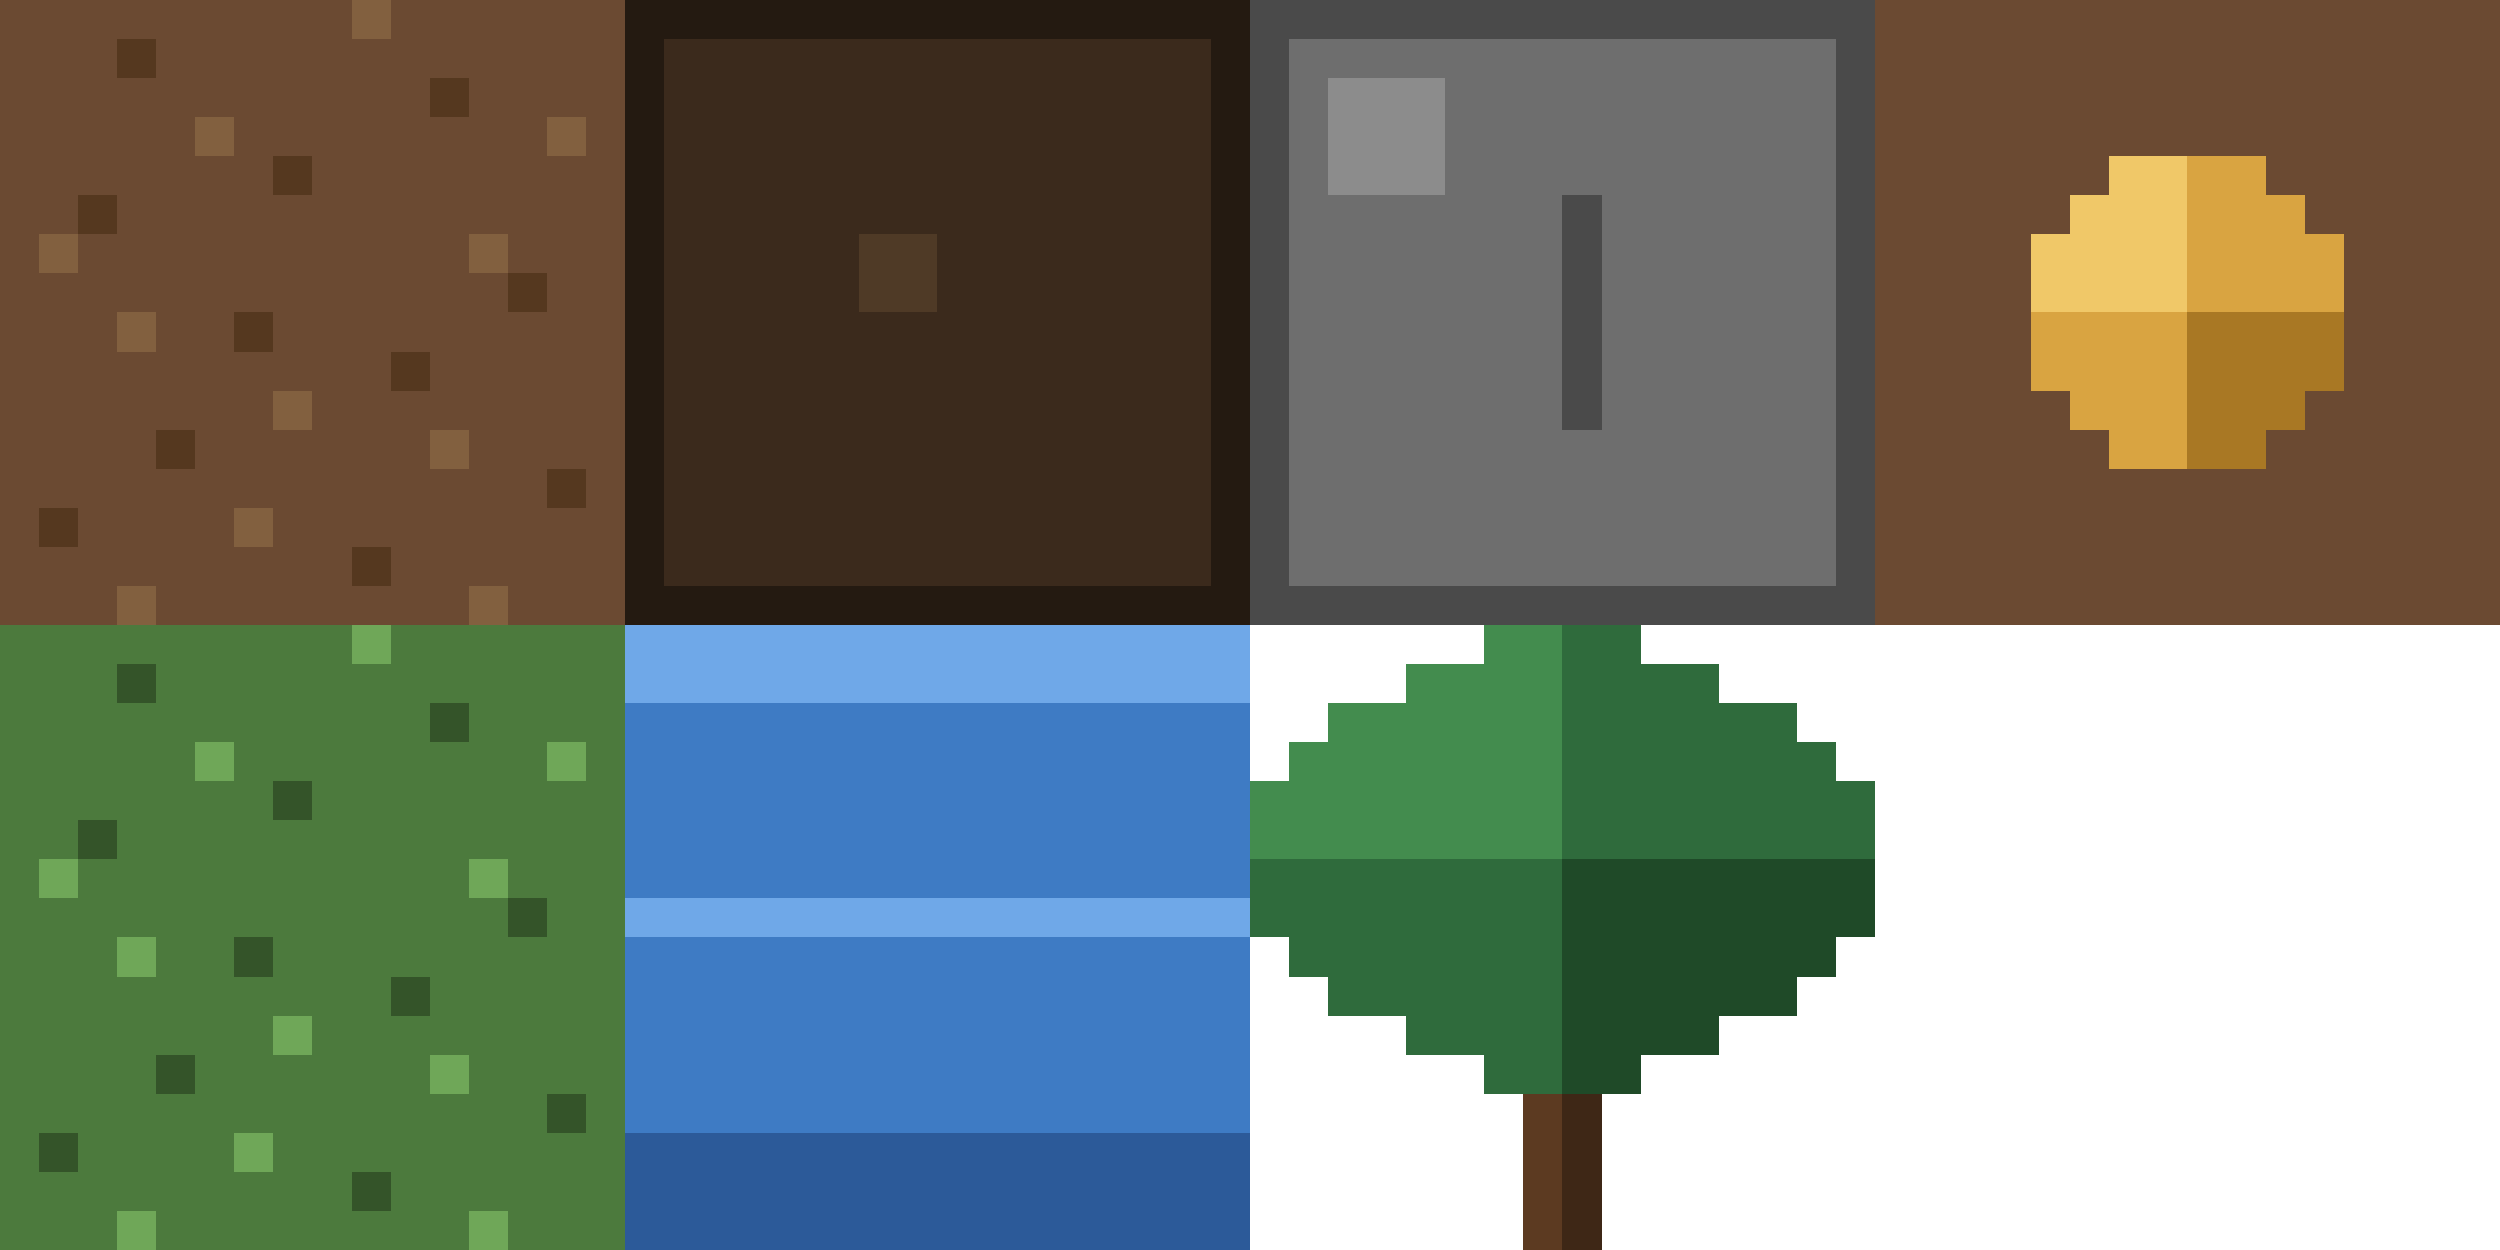
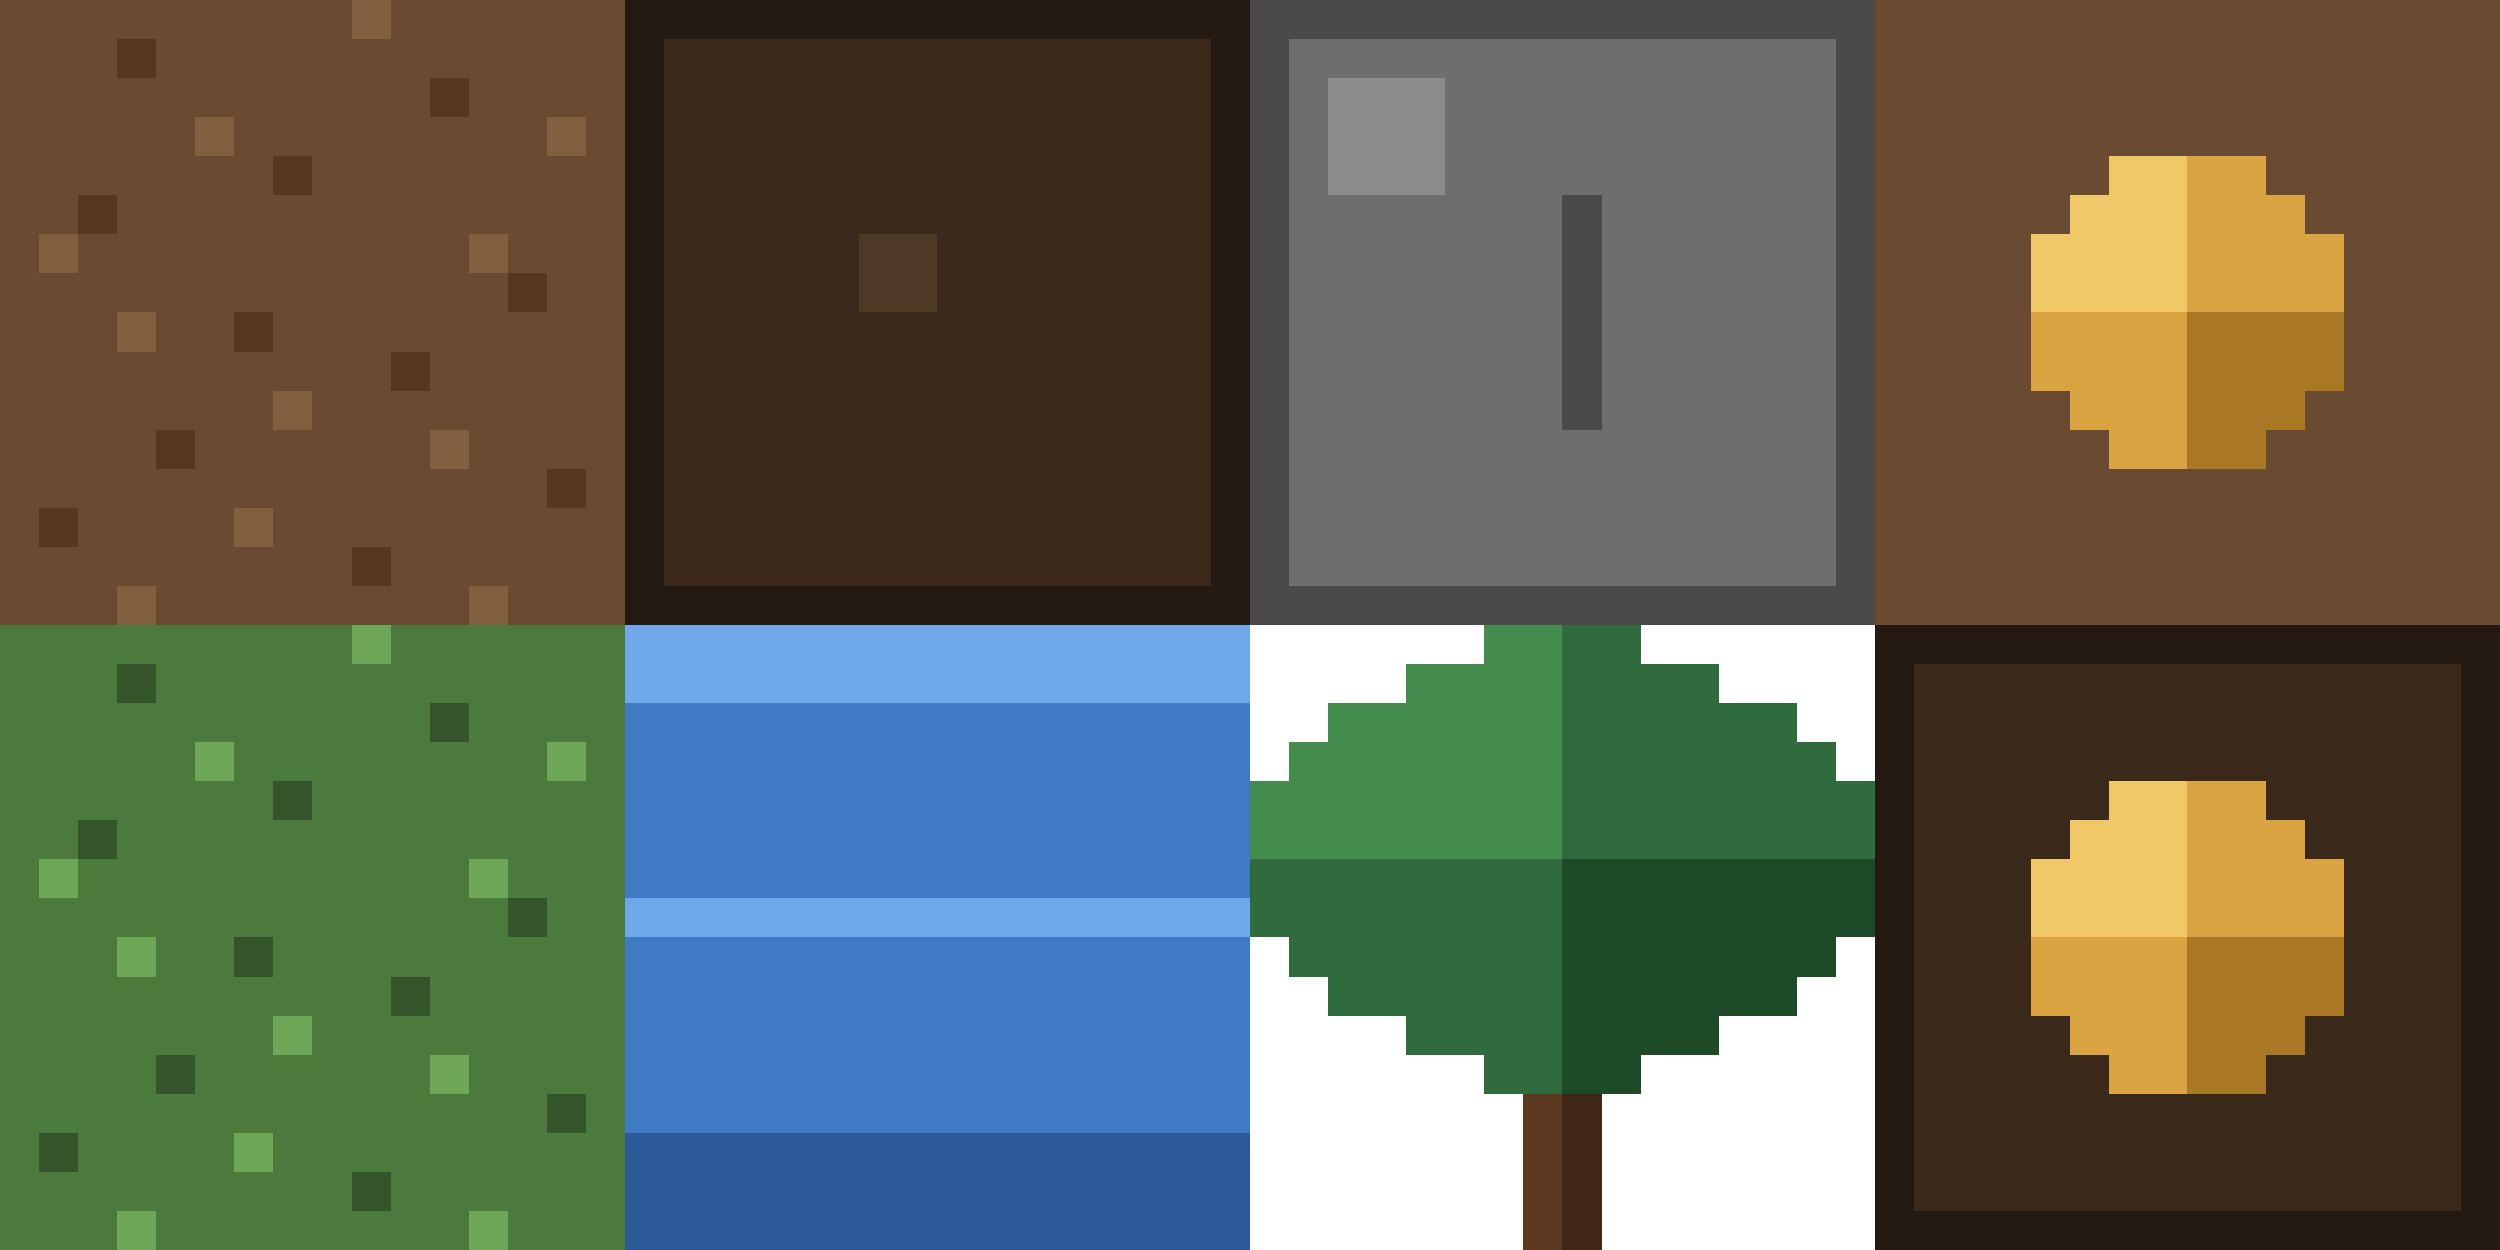
<svg xmlns="http://www.w3.org/2000/svg" width="64" height="32" viewBox="0 0 64 32" shape-rendering="crispEdges">
  <g transform="translate(0,0)">
    <rect x="0" y="0" width="9" height="1" fill="#6B4A32" />
    <rect x="9" y="0" width="1" height="1" fill="#82603F" />
    <rect x="10" y="0" width="6" height="1" fill="#6B4A32" />
    <rect x="0" y="1" width="3" height="1" fill="#6B4A32" />
    <rect x="3" y="1" width="1" height="1" fill="#55381F" />
    <rect x="4" y="1" width="12" height="1" fill="#6B4A32" />
    <rect x="0" y="2" width="11" height="1" fill="#6B4A32" />
    <rect x="11" y="2" width="1" height="1" fill="#55381F" />
    <rect x="12" y="2" width="4" height="1" fill="#6B4A32" />
    <rect x="0" y="3" width="5" height="1" fill="#6B4A32" />
    <rect x="5" y="3" width="1" height="1" fill="#82603F" />
    <rect x="6" y="3" width="8" height="1" fill="#6B4A32" />
    <rect x="14" y="3" width="1" height="1" fill="#82603F" />
    <rect x="15" y="3" width="1" height="1" fill="#6B4A32" />
    <rect x="0" y="4" width="7" height="1" fill="#6B4A32" />
    <rect x="7" y="4" width="1" height="1" fill="#55381F" />
    <rect x="8" y="4" width="8" height="1" fill="#6B4A32" />
    <rect x="0" y="5" width="2" height="1" fill="#6B4A32" />
    <rect x="2" y="5" width="1" height="1" fill="#55381F" />
    <rect x="3" y="5" width="13" height="1" fill="#6B4A32" />
    <rect x="0" y="6" width="1" height="1" fill="#6B4A32" />
    <rect x="1" y="6" width="1" height="1" fill="#82603F" />
    <rect x="2" y="6" width="10" height="1" fill="#6B4A32" />
    <rect x="12" y="6" width="1" height="1" fill="#82603F" />
    <rect x="13" y="6" width="3" height="1" fill="#6B4A32" />
    <rect x="0" y="7" width="13" height="1" fill="#6B4A32" />
    <rect x="13" y="7" width="1" height="1" fill="#55381F" />
    <rect x="14" y="7" width="2" height="1" fill="#6B4A32" />
    <rect x="0" y="8" width="3" height="1" fill="#6B4A32" />
    <rect x="3" y="8" width="1" height="1" fill="#82603F" />
    <rect x="4" y="8" width="2" height="1" fill="#6B4A32" />
    <rect x="6" y="8" width="1" height="1" fill="#55381F" />
    <rect x="7" y="8" width="9" height="1" fill="#6B4A32" />
    <rect x="0" y="9" width="10" height="1" fill="#6B4A32" />
    <rect x="10" y="9" width="1" height="1" fill="#55381F" />
    <rect x="11" y="9" width="5" height="1" fill="#6B4A32" />
    <rect x="0" y="10" width="7" height="1" fill="#6B4A32" />
    <rect x="7" y="10" width="1" height="1" fill="#82603F" />
    <rect x="8" y="10" width="8" height="1" fill="#6B4A32" />
    <rect x="0" y="11" width="4" height="1" fill="#6B4A32" />
    <rect x="4" y="11" width="1" height="1" fill="#55381F" />
    <rect x="5" y="11" width="6" height="1" fill="#6B4A32" />
    <rect x="11" y="11" width="1" height="1" fill="#82603F" />
    <rect x="12" y="11" width="4" height="1" fill="#6B4A32" />
    <rect x="0" y="12" width="14" height="1" fill="#6B4A32" />
    <rect x="14" y="12" width="1" height="1" fill="#55381F" />
    <rect x="15" y="12" width="1" height="1" fill="#6B4A32" />
    <rect x="0" y="13" width="1" height="1" fill="#6B4A32" />
    <rect x="1" y="13" width="1" height="1" fill="#55381F" />
    <rect x="2" y="13" width="4" height="1" fill="#6B4A32" />
    <rect x="6" y="13" width="1" height="1" fill="#82603F" />
    <rect x="7" y="13" width="9" height="1" fill="#6B4A32" />
    <rect x="0" y="14" width="9" height="1" fill="#6B4A32" />
    <rect x="9" y="14" width="1" height="1" fill="#55381F" />
    <rect x="10" y="14" width="6" height="1" fill="#6B4A32" />
    <rect x="0" y="15" width="3" height="1" fill="#6B4A32" />
    <rect x="3" y="15" width="1" height="1" fill="#82603F" />
    <rect x="4" y="15" width="8" height="1" fill="#6B4A32" />
    <rect x="12" y="15" width="1" height="1" fill="#82603F" />
    <rect x="13" y="15" width="3" height="1" fill="#6B4A32" />
  </g>
  <g transform="translate(16,0)">
    <rect x="0" y="0" width="16" height="1" fill="#241A11" />
    <rect x="0" y="1" width="1" height="1" fill="#241A11" />
    <rect x="1" y="1" width="14" height="1" fill="#3B2A1C" />
    <rect x="15" y="1" width="1" height="1" fill="#241A11" />
    <rect x="0" y="2" width="1" height="1" fill="#241A11" />
    <rect x="1" y="2" width="14" height="1" fill="#3B2A1C" />
    <rect x="15" y="2" width="1" height="1" fill="#241A11" />
    <rect x="0" y="3" width="1" height="1" fill="#241A11" />
    <rect x="1" y="3" width="14" height="1" fill="#3B2A1C" />
    <rect x="15" y="3" width="1" height="1" fill="#241A11" />
    <rect x="0" y="4" width="1" height="1" fill="#241A11" />
    <rect x="1" y="4" width="14" height="1" fill="#3B2A1C" />
    <rect x="15" y="4" width="1" height="1" fill="#241A11" />
    <rect x="0" y="5" width="1" height="1" fill="#241A11" />
    <rect x="1" y="5" width="14" height="1" fill="#3B2A1C" />
    <rect x="15" y="5" width="1" height="1" fill="#241A11" />
    <rect x="0" y="6" width="1" height="1" fill="#241A11" />
    <rect x="1" y="6" width="5" height="1" fill="#3B2A1C" />
    <rect x="6" y="6" width="2" height="1" fill="#4F3A26" />
    <rect x="8" y="6" width="7" height="1" fill="#3B2A1C" />
    <rect x="15" y="6" width="1" height="1" fill="#241A11" />
    <rect x="0" y="7" width="1" height="1" fill="#241A11" />
    <rect x="1" y="7" width="5" height="1" fill="#3B2A1C" />
    <rect x="6" y="7" width="2" height="1" fill="#4F3A26" />
    <rect x="8" y="7" width="7" height="1" fill="#3B2A1C" />
    <rect x="15" y="7" width="1" height="1" fill="#241A11" />
    <rect x="0" y="8" width="1" height="1" fill="#241A11" />
    <rect x="1" y="8" width="14" height="1" fill="#3B2A1C" />
    <rect x="15" y="8" width="1" height="1" fill="#241A11" />
    <rect x="0" y="9" width="1" height="1" fill="#241A11" />
    <rect x="1" y="9" width="14" height="1" fill="#3B2A1C" />
    <rect x="15" y="9" width="1" height="1" fill="#241A11" />
    <rect x="0" y="10" width="1" height="1" fill="#241A11" />
    <rect x="1" y="10" width="14" height="1" fill="#3B2A1C" />
    <rect x="15" y="10" width="1" height="1" fill="#241A11" />
    <rect x="0" y="11" width="1" height="1" fill="#241A11" />
    <rect x="1" y="11" width="14" height="1" fill="#3B2A1C" />
    <rect x="15" y="11" width="1" height="1" fill="#241A11" />
    <rect x="0" y="12" width="1" height="1" fill="#241A11" />
    <rect x="1" y="12" width="14" height="1" fill="#3B2A1C" />
    <rect x="15" y="12" width="1" height="1" fill="#241A11" />
    <rect x="0" y="13" width="1" height="1" fill="#241A11" />
    <rect x="1" y="13" width="14" height="1" fill="#3B2A1C" />
    <rect x="15" y="13" width="1" height="1" fill="#241A11" />
    <rect x="0" y="14" width="1" height="1" fill="#241A11" />
    <rect x="1" y="14" width="14" height="1" fill="#3B2A1C" />
    <rect x="15" y="14" width="1" height="1" fill="#241A11" />
    <rect x="0" y="15" width="16" height="1" fill="#241A11" />
  </g>
  <g transform="translate(32,0)">
    <rect x="0" y="0" width="16" height="1" fill="#4A4A4A" />
    <rect x="0" y="1" width="1" height="1" fill="#4A4A4A" />
    <rect x="1" y="1" width="14" height="1" fill="#6E6E6E" />
    <rect x="15" y="1" width="1" height="1" fill="#4A4A4A" />
    <rect x="0" y="2" width="1" height="1" fill="#4A4A4A" />
    <rect x="1" y="2" width="1" height="1" fill="#6E6E6E" />
    <rect x="2" y="2" width="3" height="1" fill="#8C8C8C" />
    <rect x="5" y="2" width="10" height="1" fill="#6E6E6E" />
    <rect x="15" y="2" width="1" height="1" fill="#4A4A4A" />
    <rect x="0" y="3" width="1" height="1" fill="#4A4A4A" />
    <rect x="1" y="3" width="1" height="1" fill="#6E6E6E" />
    <rect x="2" y="3" width="3" height="1" fill="#8C8C8C" />
    <rect x="5" y="3" width="10" height="1" fill="#6E6E6E" />
    <rect x="15" y="3" width="1" height="1" fill="#4A4A4A" />
    <rect x="0" y="4" width="1" height="1" fill="#4A4A4A" />
    <rect x="1" y="4" width="1" height="1" fill="#6E6E6E" />
    <rect x="2" y="4" width="3" height="1" fill="#8C8C8C" />
    <rect x="5" y="4" width="10" height="1" fill="#6E6E6E" />
    <rect x="15" y="4" width="1" height="1" fill="#4A4A4A" />
    <rect x="0" y="5" width="1" height="1" fill="#4A4A4A" />
    <rect x="1" y="5" width="7" height="1" fill="#6E6E6E" />
    <rect x="8" y="5" width="1" height="1" fill="#4A4A4A" />
    <rect x="9" y="5" width="6" height="1" fill="#6E6E6E" />
    <rect x="15" y="5" width="1" height="1" fill="#4A4A4A" />
    <rect x="0" y="6" width="1" height="1" fill="#4A4A4A" />
    <rect x="1" y="6" width="7" height="1" fill="#6E6E6E" />
    <rect x="8" y="6" width="1" height="1" fill="#4A4A4A" />
    <rect x="9" y="6" width="6" height="1" fill="#6E6E6E" />
    <rect x="15" y="6" width="1" height="1" fill="#4A4A4A" />
    <rect x="0" y="7" width="1" height="1" fill="#4A4A4A" />
    <rect x="1" y="7" width="7" height="1" fill="#6E6E6E" />
    <rect x="8" y="7" width="1" height="1" fill="#4A4A4A" />
    <rect x="9" y="7" width="6" height="1" fill="#6E6E6E" />
    <rect x="15" y="7" width="1" height="1" fill="#4A4A4A" />
    <rect x="0" y="8" width="1" height="1" fill="#4A4A4A" />
    <rect x="1" y="8" width="7" height="1" fill="#6E6E6E" />
    <rect x="8" y="8" width="1" height="1" fill="#4A4A4A" />
    <rect x="9" y="8" width="6" height="1" fill="#6E6E6E" />
    <rect x="15" y="8" width="1" height="1" fill="#4A4A4A" />
    <rect x="0" y="9" width="1" height="1" fill="#4A4A4A" />
    <rect x="1" y="9" width="7" height="1" fill="#6E6E6E" />
    <rect x="8" y="9" width="1" height="1" fill="#4A4A4A" />
    <rect x="9" y="9" width="6" height="1" fill="#6E6E6E" />
    <rect x="15" y="9" width="1" height="1" fill="#4A4A4A" />
    <rect x="0" y="10" width="1" height="1" fill="#4A4A4A" />
    <rect x="1" y="10" width="7" height="1" fill="#6E6E6E" />
    <rect x="8" y="10" width="1" height="1" fill="#4A4A4A" />
    <rect x="9" y="10" width="6" height="1" fill="#6E6E6E" />
    <rect x="15" y="10" width="1" height="1" fill="#4A4A4A" />
    <rect x="0" y="11" width="1" height="1" fill="#4A4A4A" />
    <rect x="1" y="11" width="14" height="1" fill="#6E6E6E" />
    <rect x="15" y="11" width="1" height="1" fill="#4A4A4A" />
    <rect x="0" y="12" width="1" height="1" fill="#4A4A4A" />
    <rect x="1" y="12" width="14" height="1" fill="#6E6E6E" />
    <rect x="15" y="12" width="1" height="1" fill="#4A4A4A" />
    <rect x="0" y="13" width="1" height="1" fill="#4A4A4A" />
    <rect x="1" y="13" width="14" height="1" fill="#6E6E6E" />
    <rect x="15" y="13" width="1" height="1" fill="#4A4A4A" />
    <rect x="0" y="14" width="1" height="1" fill="#4A4A4A" />
    <rect x="1" y="14" width="14" height="1" fill="#6E6E6E" />
    <rect x="15" y="14" width="1" height="1" fill="#4A4A4A" />
    <rect x="0" y="15" width="16" height="1" fill="#4A4A4A" />
  </g>
  <g transform="translate(48,0)">
    <rect x="0" y="0" width="16" height="1" fill="#6B4A32" />
    <rect x="0" y="1" width="16" height="1" fill="#6B4A32" />
    <rect x="0" y="2" width="16" height="1" fill="#6B4A32" />
    <rect x="0" y="3" width="16" height="1" fill="#6B4A32" />
    <rect x="0" y="4" width="6" height="1" fill="#6B4A32" />
    <rect x="6" y="4" width="2" height="1" fill="#F0C868" />
    <rect x="8" y="4" width="2" height="1" fill="#D9A441" />
    <rect x="10" y="4" width="6" height="1" fill="#6B4A32" />
    <rect x="0" y="5" width="5" height="1" fill="#6B4A32" />
    <rect x="5" y="5" width="3" height="1" fill="#F0C868" />
    <rect x="8" y="5" width="3" height="1" fill="#D9A441" />
    <rect x="11" y="5" width="5" height="1" fill="#6B4A32" />
    <rect x="0" y="6" width="4" height="1" fill="#6B4A32" />
    <rect x="4" y="6" width="4" height="1" fill="#F0C868" />
    <rect x="8" y="6" width="4" height="1" fill="#D9A441" />
    <rect x="12" y="6" width="4" height="1" fill="#6B4A32" />
    <rect x="0" y="7" width="4" height="1" fill="#6B4A32" />
    <rect x="4" y="7" width="4" height="1" fill="#F0C868" />
    <rect x="8" y="7" width="4" height="1" fill="#D9A441" />
    <rect x="12" y="7" width="4" height="1" fill="#6B4A32" />
    <rect x="0" y="8" width="4" height="1" fill="#6B4A32" />
    <rect x="4" y="8" width="4" height="1" fill="#D9A441" />
    <rect x="8" y="8" width="4" height="1" fill="#A97824" />
    <rect x="12" y="8" width="4" height="1" fill="#6B4A32" />
    <rect x="0" y="9" width="4" height="1" fill="#6B4A32" />
    <rect x="4" y="9" width="4" height="1" fill="#D9A441" />
    <rect x="8" y="9" width="4" height="1" fill="#A97824" />
    <rect x="12" y="9" width="4" height="1" fill="#6B4A32" />
    <rect x="0" y="10" width="5" height="1" fill="#6B4A32" />
    <rect x="5" y="10" width="3" height="1" fill="#D9A441" />
    <rect x="8" y="10" width="3" height="1" fill="#A97824" />
    <rect x="11" y="10" width="5" height="1" fill="#6B4A32" />
    <rect x="0" y="11" width="6" height="1" fill="#6B4A32" />
    <rect x="6" y="11" width="2" height="1" fill="#D9A441" />
    <rect x="8" y="11" width="2" height="1" fill="#A97824" />
    <rect x="10" y="11" width="6" height="1" fill="#6B4A32" />
    <rect x="0" y="12" width="16" height="1" fill="#6B4A32" />
    <rect x="0" y="13" width="16" height="1" fill="#6B4A32" />
    <rect x="0" y="14" width="16" height="1" fill="#6B4A32" />
    <rect x="0" y="15" width="16" height="1" fill="#6B4A32" />
  </g>
  <g transform="translate(0,16)">
    <rect x="0" y="0" width="9" height="1" fill="#4C7A3D" />
    <rect x="9" y="0" width="1" height="1" fill="#6FA758" />
    <rect x="10" y="0" width="6" height="1" fill="#4C7A3D" />
    <rect x="0" y="1" width="3" height="1" fill="#4C7A3D" />
    <rect x="3" y="1" width="1" height="1" fill="#345429" />
    <rect x="4" y="1" width="12" height="1" fill="#4C7A3D" />
    <rect x="0" y="2" width="11" height="1" fill="#4C7A3D" />
    <rect x="11" y="2" width="1" height="1" fill="#345429" />
    <rect x="12" y="2" width="4" height="1" fill="#4C7A3D" />
    <rect x="0" y="3" width="5" height="1" fill="#4C7A3D" />
    <rect x="5" y="3" width="1" height="1" fill="#6FA758" />
    <rect x="6" y="3" width="8" height="1" fill="#4C7A3D" />
    <rect x="14" y="3" width="1" height="1" fill="#6FA758" />
    <rect x="15" y="3" width="1" height="1" fill="#4C7A3D" />
    <rect x="0" y="4" width="7" height="1" fill="#4C7A3D" />
    <rect x="7" y="4" width="1" height="1" fill="#345429" />
    <rect x="8" y="4" width="8" height="1" fill="#4C7A3D" />
    <rect x="0" y="5" width="2" height="1" fill="#4C7A3D" />
    <rect x="2" y="5" width="1" height="1" fill="#345429" />
    <rect x="3" y="5" width="13" height="1" fill="#4C7A3D" />
    <rect x="0" y="6" width="1" height="1" fill="#4C7A3D" />
    <rect x="1" y="6" width="1" height="1" fill="#6FA758" />
    <rect x="2" y="6" width="10" height="1" fill="#4C7A3D" />
    <rect x="12" y="6" width="1" height="1" fill="#6FA758" />
    <rect x="13" y="6" width="3" height="1" fill="#4C7A3D" />
    <rect x="0" y="7" width="13" height="1" fill="#4C7A3D" />
    <rect x="13" y="7" width="1" height="1" fill="#345429" />
    <rect x="14" y="7" width="2" height="1" fill="#4C7A3D" />
    <rect x="0" y="8" width="3" height="1" fill="#4C7A3D" />
    <rect x="3" y="8" width="1" height="1" fill="#6FA758" />
    <rect x="4" y="8" width="2" height="1" fill="#4C7A3D" />
    <rect x="6" y="8" width="1" height="1" fill="#345429" />
    <rect x="7" y="8" width="9" height="1" fill="#4C7A3D" />
    <rect x="0" y="9" width="10" height="1" fill="#4C7A3D" />
    <rect x="10" y="9" width="1" height="1" fill="#345429" />
    <rect x="11" y="9" width="5" height="1" fill="#4C7A3D" />
    <rect x="0" y="10" width="7" height="1" fill="#4C7A3D" />
    <rect x="7" y="10" width="1" height="1" fill="#6FA758" />
    <rect x="8" y="10" width="8" height="1" fill="#4C7A3D" />
    <rect x="0" y="11" width="4" height="1" fill="#4C7A3D" />
    <rect x="4" y="11" width="1" height="1" fill="#345429" />
    <rect x="5" y="11" width="6" height="1" fill="#4C7A3D" />
    <rect x="11" y="11" width="1" height="1" fill="#6FA758" />
    <rect x="12" y="11" width="4" height="1" fill="#4C7A3D" />
    <rect x="0" y="12" width="14" height="1" fill="#4C7A3D" />
    <rect x="14" y="12" width="1" height="1" fill="#345429" />
    <rect x="15" y="12" width="1" height="1" fill="#4C7A3D" />
    <rect x="0" y="13" width="1" height="1" fill="#4C7A3D" />
    <rect x="1" y="13" width="1" height="1" fill="#345429" />
    <rect x="2" y="13" width="4" height="1" fill="#4C7A3D" />
    <rect x="6" y="13" width="1" height="1" fill="#6FA758" />
    <rect x="7" y="13" width="9" height="1" fill="#4C7A3D" />
    <rect x="0" y="14" width="9" height="1" fill="#4C7A3D" />
    <rect x="9" y="14" width="1" height="1" fill="#345429" />
    <rect x="10" y="14" width="6" height="1" fill="#4C7A3D" />
    <rect x="0" y="15" width="3" height="1" fill="#4C7A3D" />
    <rect x="3" y="15" width="1" height="1" fill="#6FA758" />
    <rect x="4" y="15" width="8" height="1" fill="#4C7A3D" />
    <rect x="12" y="15" width="1" height="1" fill="#6FA758" />
    <rect x="13" y="15" width="3" height="1" fill="#4C7A3D" />
  </g>
  <g transform="translate(16,16)">
    <rect x="0" y="0" width="16" height="1" fill="#6FA8E8" />
    <rect x="0" y="1" width="16" height="1" fill="#6FA8E8" />
    <rect x="0" y="2" width="16" height="1" fill="#3E7BC4" />
    <rect x="0" y="3" width="16" height="1" fill="#3E7BC4" />
    <rect x="0" y="4" width="16" height="1" fill="#3E7BC4" />
    <rect x="0" y="5" width="16" height="1" fill="#3E7BC4" />
    <rect x="0" y="6" width="16" height="1" fill="#3E7BC4" />
    <rect x="0" y="7" width="16" height="1" fill="#6FA8E8" />
    <rect x="0" y="8" width="16" height="1" fill="#3E7BC4" />
    <rect x="0" y="9" width="16" height="1" fill="#3E7BC4" />
    <rect x="0" y="10" width="16" height="1" fill="#3E7BC4" />
    <rect x="0" y="11" width="16" height="1" fill="#3E7BC4" />
    <rect x="0" y="12" width="16" height="1" fill="#3E7BC4" />
    <rect x="0" y="13" width="16" height="1" fill="#2C5A99" />
    <rect x="0" y="14" width="16" height="1" fill="#2C5A99" />
    <rect x="0" y="15" width="16" height="1" fill="#2C5A99" />
  </g>
  <g transform="translate(32,16)">
    <rect x="6" y="0" width="2" height="1" fill="#438C4E" />
    <rect x="8" y="0" width="2" height="1" fill="#2F6B3C" />
    <rect x="4" y="1" width="4" height="1" fill="#438C4E" />
    <rect x="8" y="1" width="4" height="1" fill="#2F6B3C" />
    <rect x="2" y="2" width="6" height="1" fill="#438C4E" />
    <rect x="8" y="2" width="6" height="1" fill="#2F6B3C" />
    <rect x="1" y="3" width="7" height="1" fill="#438C4E" />
    <rect x="8" y="3" width="7" height="1" fill="#2F6B3C" />
    <rect x="0" y="4" width="8" height="1" fill="#438C4E" />
    <rect x="8" y="4" width="8" height="1" fill="#2F6B3C" />
    <rect x="0" y="5" width="8" height="1" fill="#438C4E" />
    <rect x="8" y="5" width="8" height="1" fill="#2F6B3C" />
    <rect x="0" y="6" width="8" height="1" fill="#2F6B3C" />
    <rect x="8" y="6" width="8" height="1" fill="#1F4A28" />
    <rect x="0" y="7" width="8" height="1" fill="#2F6B3C" />
    <rect x="8" y="7" width="8" height="1" fill="#1F4A28" />
    <rect x="1" y="8" width="7" height="1" fill="#2F6B3C" />
    <rect x="8" y="8" width="7" height="1" fill="#1F4A28" />
    <rect x="2" y="9" width="6" height="1" fill="#2F6B3C" />
    <rect x="8" y="9" width="6" height="1" fill="#1F4A28" />
    <rect x="4" y="10" width="4" height="1" fill="#2F6B3C" />
    <rect x="8" y="10" width="4" height="1" fill="#1F4A28" />
    <rect x="6" y="11" width="2" height="1" fill="#2F6B3C" />
    <rect x="8" y="11" width="2" height="1" fill="#1F4A28" />
    <rect x="7" y="12" width="1" height="1" fill="#5C3A21" />
    <rect x="8" y="12" width="1" height="1" fill="#3E2716" />
    <rect x="7" y="13" width="1" height="1" fill="#5C3A21" />
    <rect x="8" y="13" width="1" height="1" fill="#3E2716" />
    <rect x="7" y="14" width="1" height="1" fill="#5C3A21" />
    <rect x="8" y="14" width="1" height="1" fill="#3E2716" />
    <rect x="7" y="15" width="1" height="1" fill="#5C3A21" />
    <rect x="8" y="15" width="1" height="1" fill="#3E2716" />
  </g>
+   <g transform="translate(48,16)">
+     <rect x="0" y="0" width="16" height="1" fill="#241A11" />
+     <rect x="0" y="1" width="1" height="1" fill="#241A11" />
+     <rect x="1" y="1" width="14" height="1" fill="#3B2A1C" />
+     <rect x="15" y="1" width="1" height="1" fill="#241A11" />
+     <rect x="0" y="2" width="1" height="1" fill="#241A11" />
+     <rect x="1" y="2" width="14" height="1" fill="#3B2A1C" />
+     <rect x="15" y="2" width="1" height="1" fill="#241A11" />
+     <rect x="0" y="3" width="1" height="1" fill="#241A11" />
+     <rect x="1" y="3" width="14" height="1" fill="#3B2A1C" />
+     <rect x="15" y="3" width="1" height="1" fill="#241A11" />
+     <rect x="0" y="4" width="1" height="1" fill="#241A11" />
+     <rect x="1" y="4" width="14" height="1" fill="#3B2A1C" />
+     <rect x="15" y="4" width="1" height="1" fill="#241A11" />
+     <rect x="0" y="5" width="1" height="1" fill="#241A11" />
+     <rect x="1" y="5" width="14" height="1" fill="#3B2A1C" />
+     <rect x="15" y="5" width="1" height="1" fill="#241A11" />
+     <rect x="0" y="6" width="1" height="1" fill="#241A11" />
+     <rect x="1" y="6" width="5" height="1" fill="#3B2A1C" />
+     <rect x="8" y="6" width="7" height="1" fill="#3B2A1C" />
+     <rect x="15" y="6" width="1" height="1" fill="#241A11" />
+     <rect x="0" y="7" width="1" height="1" fill="#241A11" />
+     <rect x="1" y="7" width="5" height="1" fill="#3B2A1C" />
+     <rect x="8" y="7" width="7" height="1" fill="#3B2A1C" />
+     <rect x="15" y="7" width="1" height="1" fill="#241A11" />
+     <rect x="0" y="8" width="1" height="1" fill="#241A11" />
+     <rect x="1" y="8" width="14" height="1" fill="#3B2A1C" />
+     <rect x="15" y="8" width="1" height="1" fill="#241A11" />
+     <rect x="0" y="9" width="1" height="1" fill="#241A11" />
+     <rect x="1" y="9" width="14" height="1" fill="#3B2A1C" />
+     <rect x="15" y="9" width="1" height="1" fill="#241A11" />
+     <rect x="0" y="10" width="1" height="1" fill="#241A11" />
+     <rect x="1" y="10" width="14" height="1" fill="#3B2A1C" />
+     <rect x="15" y="10" width="1" height="1" fill="#241A11" />
+     <rect x="0" y="11" width="1" height="1" fill="#241A11" />
+     <rect x="1" y="11" width="14" height="1" fill="#3B2A1C" />
+     <rect x="15" y="11" width="1" height="1" fill="#241A11" />
+     <rect x="0" y="12" width="1" height="1" fill="#241A11" />
+     <rect x="1" y="12" width="14" height="1" fill="#3B2A1C" />
+     <rect x="15" y="12" width="1" height="1" fill="#241A11" />
+     <rect x="0" y="13" width="1" height="1" fill="#241A11" />
+     <rect x="1" y="13" width="14" height="1" fill="#3B2A1C" />
+     <rect x="15" y="13" width="1" height="1" fill="#241A11" />
+     <rect x="0" y="14" width="1" height="1" fill="#241A11" />
+     <rect x="1" y="14" width="14" height="1" fill="#3B2A1C" />
+     <rect x="15" y="14" width="1" height="1" fill="#241A11" />
+     <rect x="0" y="15" width="16" height="1" fill="#241A11" />
+     <rect x="6" y="4" width="2" height="1" fill="#F0C868" />
+     <rect x="8" y="4" width="2" height="1" fill="#D9A441" />
+     <rect x="5" y="5" width="3" height="1" fill="#F0C868" />
+     <rect x="8" y="5" width="3" height="1" fill="#D9A441" />
+     <rect x="4" y="6" width="4" height="1" fill="#F0C868" />
+     <rect x="8" y="6" width="4" height="1" fill="#D9A441" />
+     <rect x="4" y="7" width="4" height="1" fill="#F0C868" />
+     <rect x="8" y="7" width="4" height="1" fill="#D9A441" />
+     <rect x="4" y="8" width="4" height="1" fill="#D9A441" />
+     <rect x="8" y="8" width="4" height="1" fill="#A97824" />
+     <rect x="4" y="9" width="4" height="1" fill="#D9A441" />
+     <rect x="8" y="9" width="4" height="1" fill="#A97824" />
+     <rect x="5" y="10" width="3" height="1" fill="#D9A441" />
+     <rect x="8" y="10" width="3" height="1" fill="#A97824" />
+     <rect x="6" y="11" width="2" height="1" fill="#D9A441" />
+     <rect x="8" y="11" width="2" height="1" fill="#A97824" />
+   </g>
</svg>
